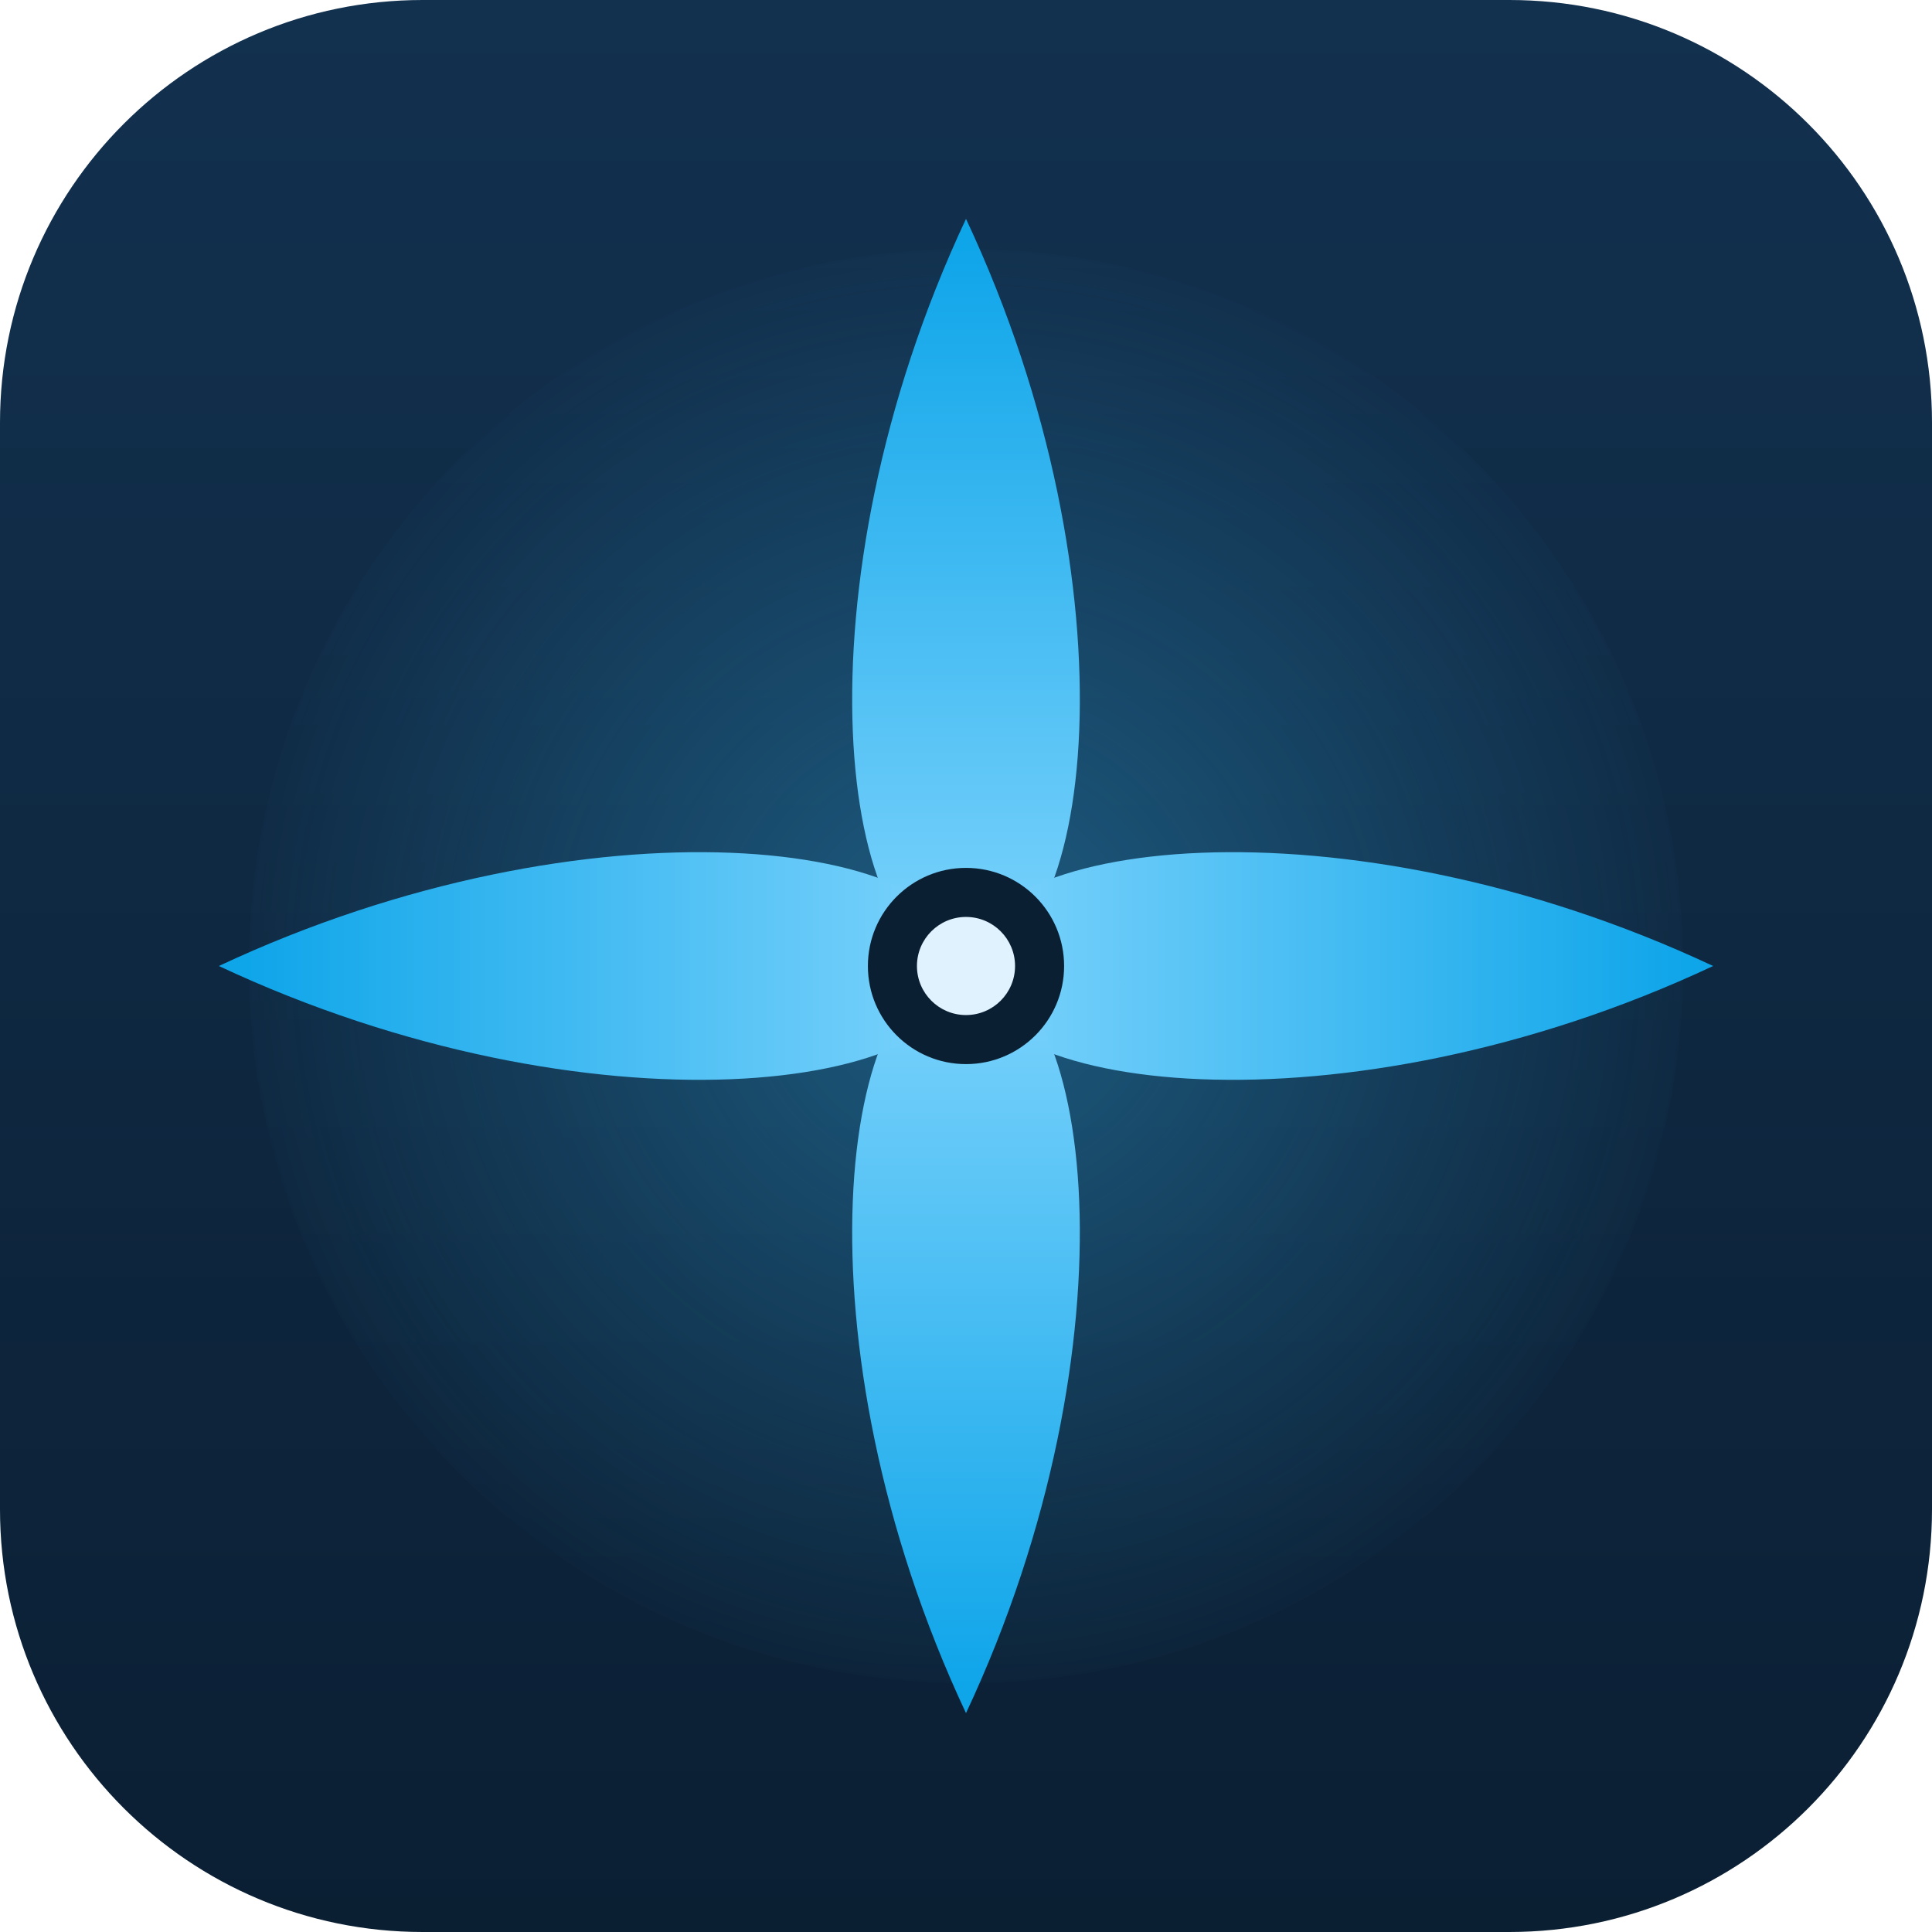
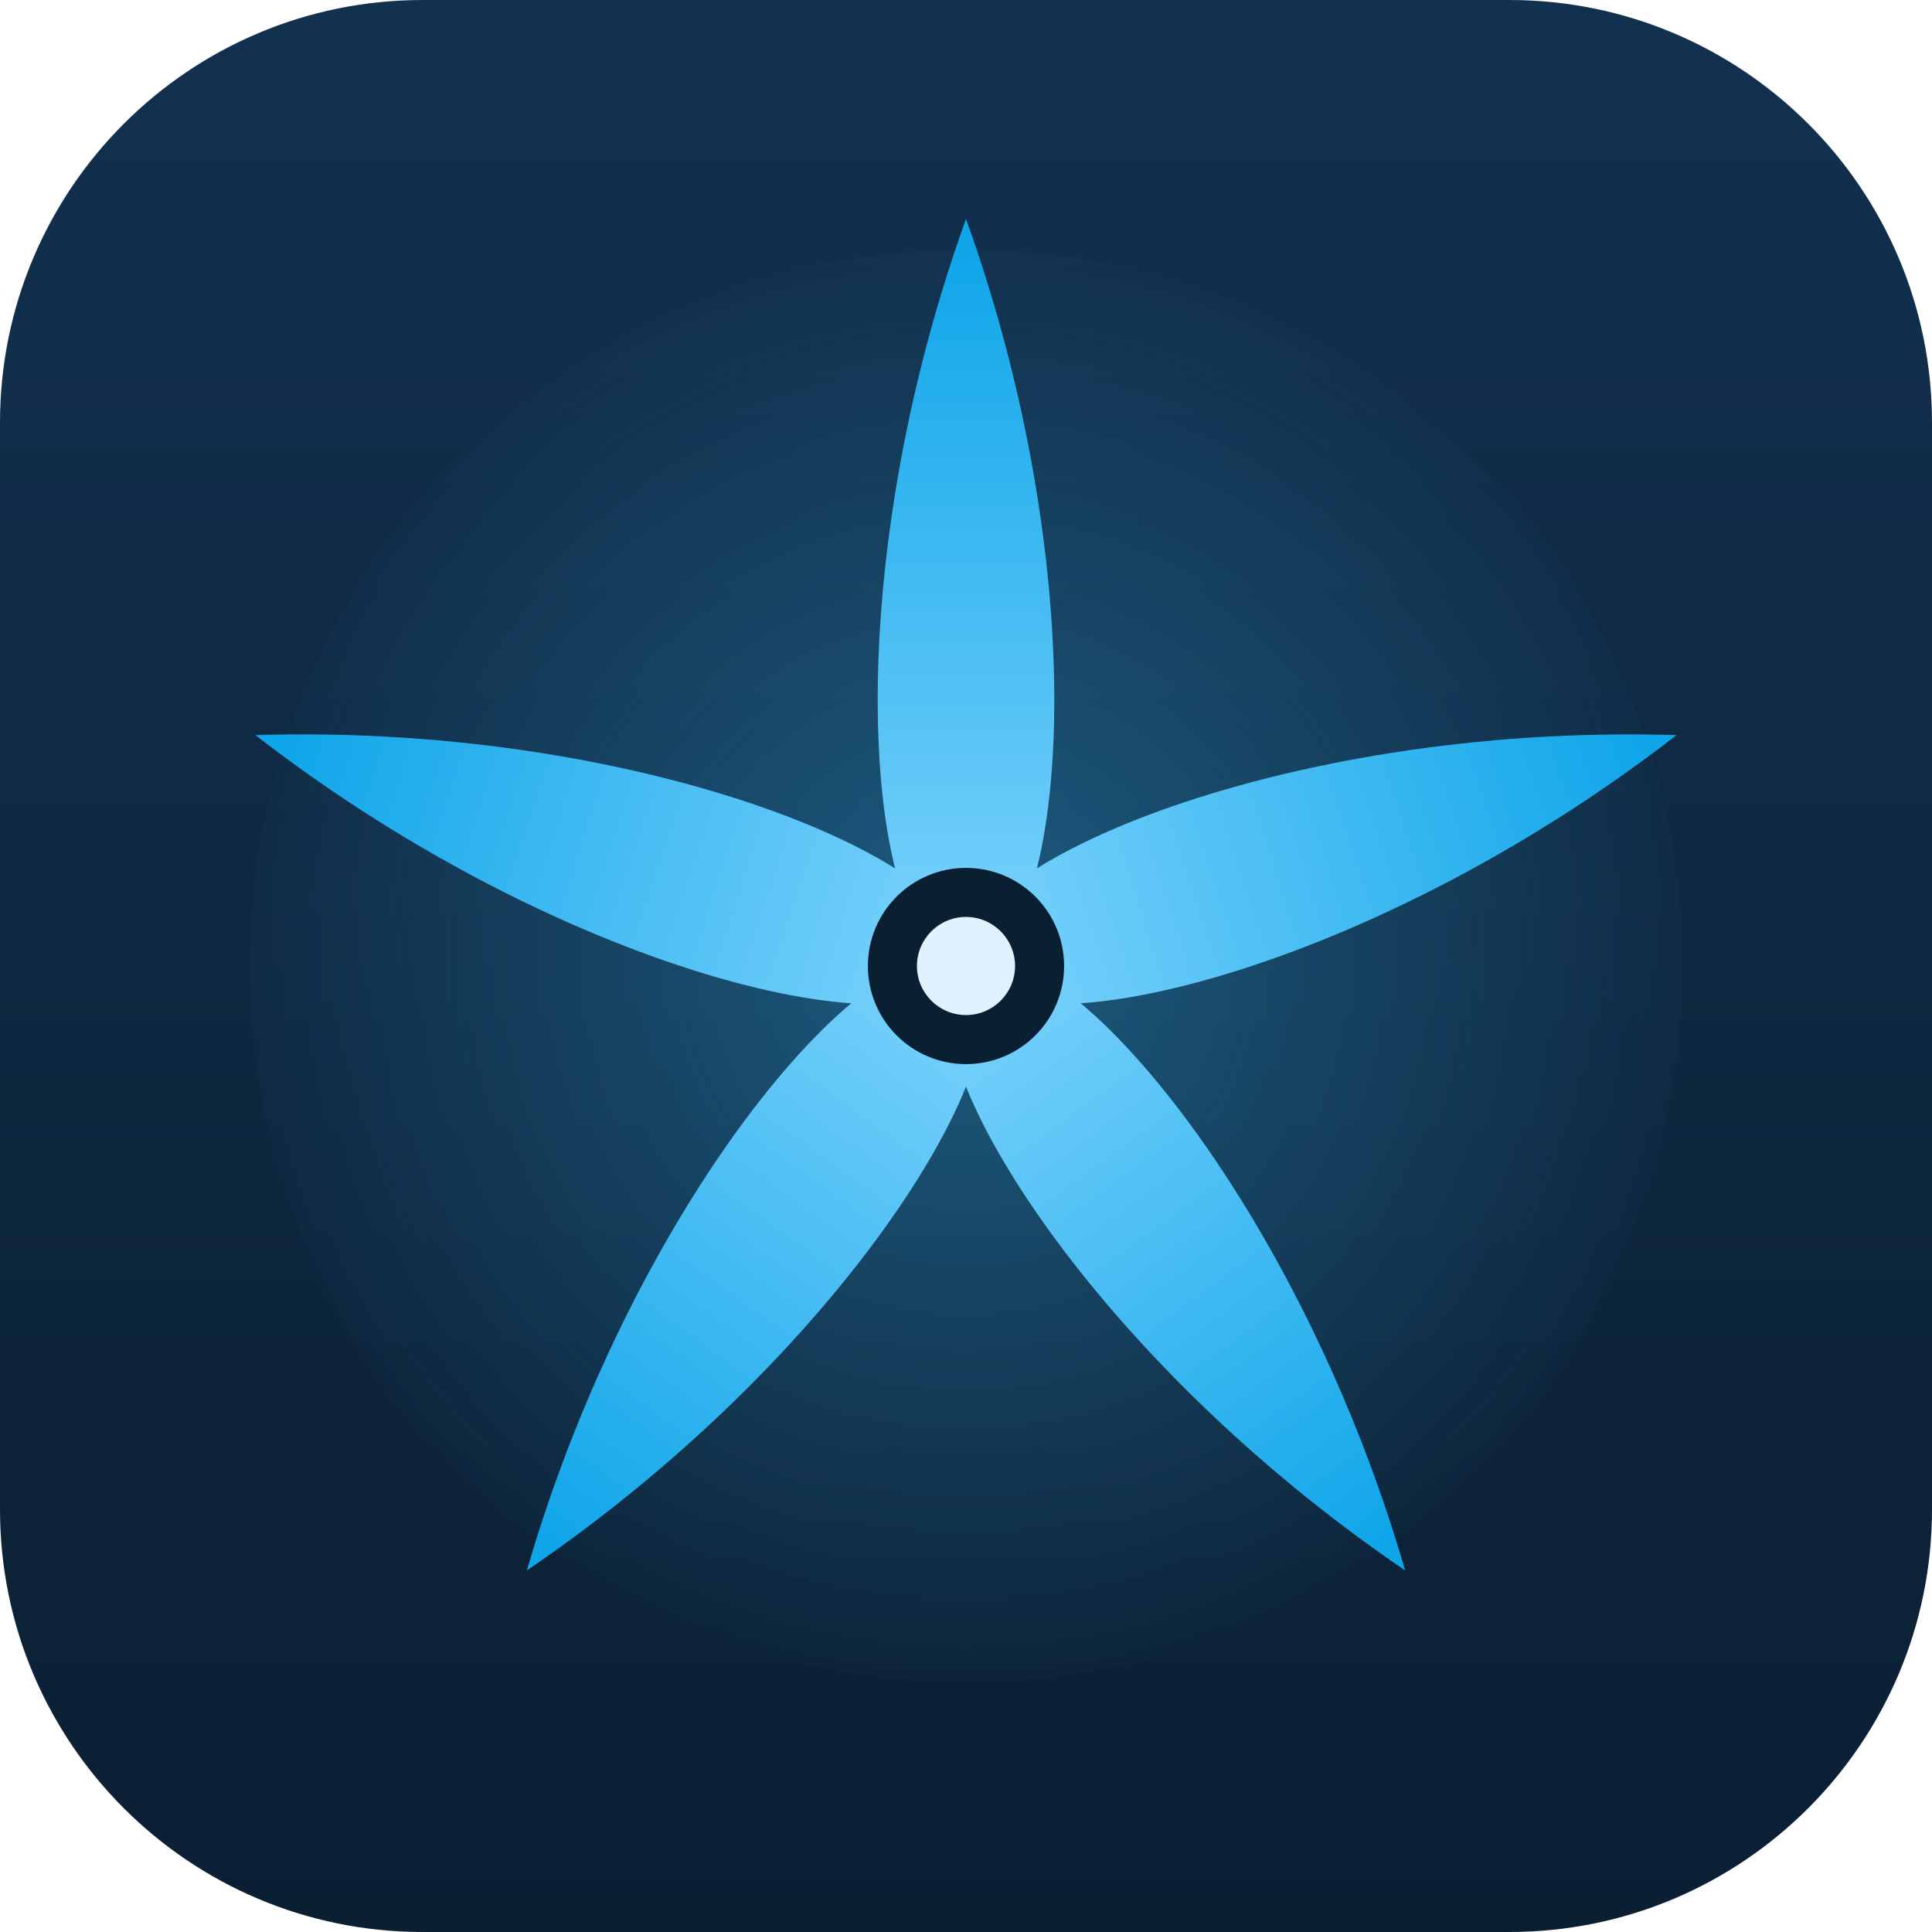
<svg xmlns="http://www.w3.org/2000/svg" width="512" height="512" viewBox="0 0 512 512" fill="none">
  <defs>
    <linearGradient id="bg" x1="256" y1="0" x2="256" y2="512" gradientUnits="userSpaceOnUse">
      <stop offset="0" stop-color="#12314F" />
      <stop offset="1" stop-color="#0B1F33" />
    </linearGradient>
    <linearGradient id="blade" x1="256" y1="256" x2="256" y2="64" gradientUnits="userSpaceOnUse">
      <stop offset="0" stop-color="#7DD3FC" />
      <stop offset="1" stop-color="#0EA5E9" />
    </linearGradient>
    <radialGradient id="glow" cx="256" cy="256" r="200" gradientUnits="userSpaceOnUse">
      <stop offset="0" stop-color="#38BDF8" stop-opacity="0.35" />
      <stop offset="1" stop-color="#38BDF8" stop-opacity="0" />
    </radialGradient>
  </defs>
  <rect width="512" height="512" rx="112" fill="url(#bg)" />
  <circle cx="256" cy="256" r="190" fill="url(#glow)" />
  <g>
-     <path d="M256,256 C222,256 210,156 256,58 C302,156 290,256 256,256 Z" fill="url(#blade)" />
-     <path d="M256,256 C222,256 210,156 256,58 C302,156 290,256 256,256 Z" fill="url(#blade)" transform="rotate(90 256 256)" />
-     <path d="M256,256 C222,256 210,156 256,58 C302,156 290,256 256,256 Z" fill="url(#blade)" transform="rotate(180 256 256)" />
-     <path d="M256,256 C222,256 210,156 256,58 C302,156 290,256 256,256 Z" fill="url(#blade)" transform="rotate(270 256 256)" />
+     <path d="M256,256 C230,256 220,158 256,58 C292,158 282,256 256,256 Z" fill="url(#blade)" />
+     <path d="M256,256 C230,256 220,158 256,58 C292,158 282,256 256,256 Z" fill="url(#blade)" transform="rotate(72 256 256)" />
+     <path d="M256,256 C230,256 220,158 256,58 C292,158 282,256 256,256 Z" fill="url(#blade)" transform="rotate(144 256 256)" />
+     <path d="M256,256 C230,256 220,158 256,58 C292,158 282,256 256,256 Z" fill="url(#blade)" transform="rotate(216 256 256)" />
+     <path d="M256,256 C230,256 220,158 256,58 C292,158 282,256 256,256 Z" fill="url(#blade)" transform="rotate(288 256 256)" />
  </g>
  <circle cx="256" cy="256" r="26" fill="#0B1F33" />
  <circle cx="256" cy="256" r="13" fill="#E0F2FE" />
</svg>
